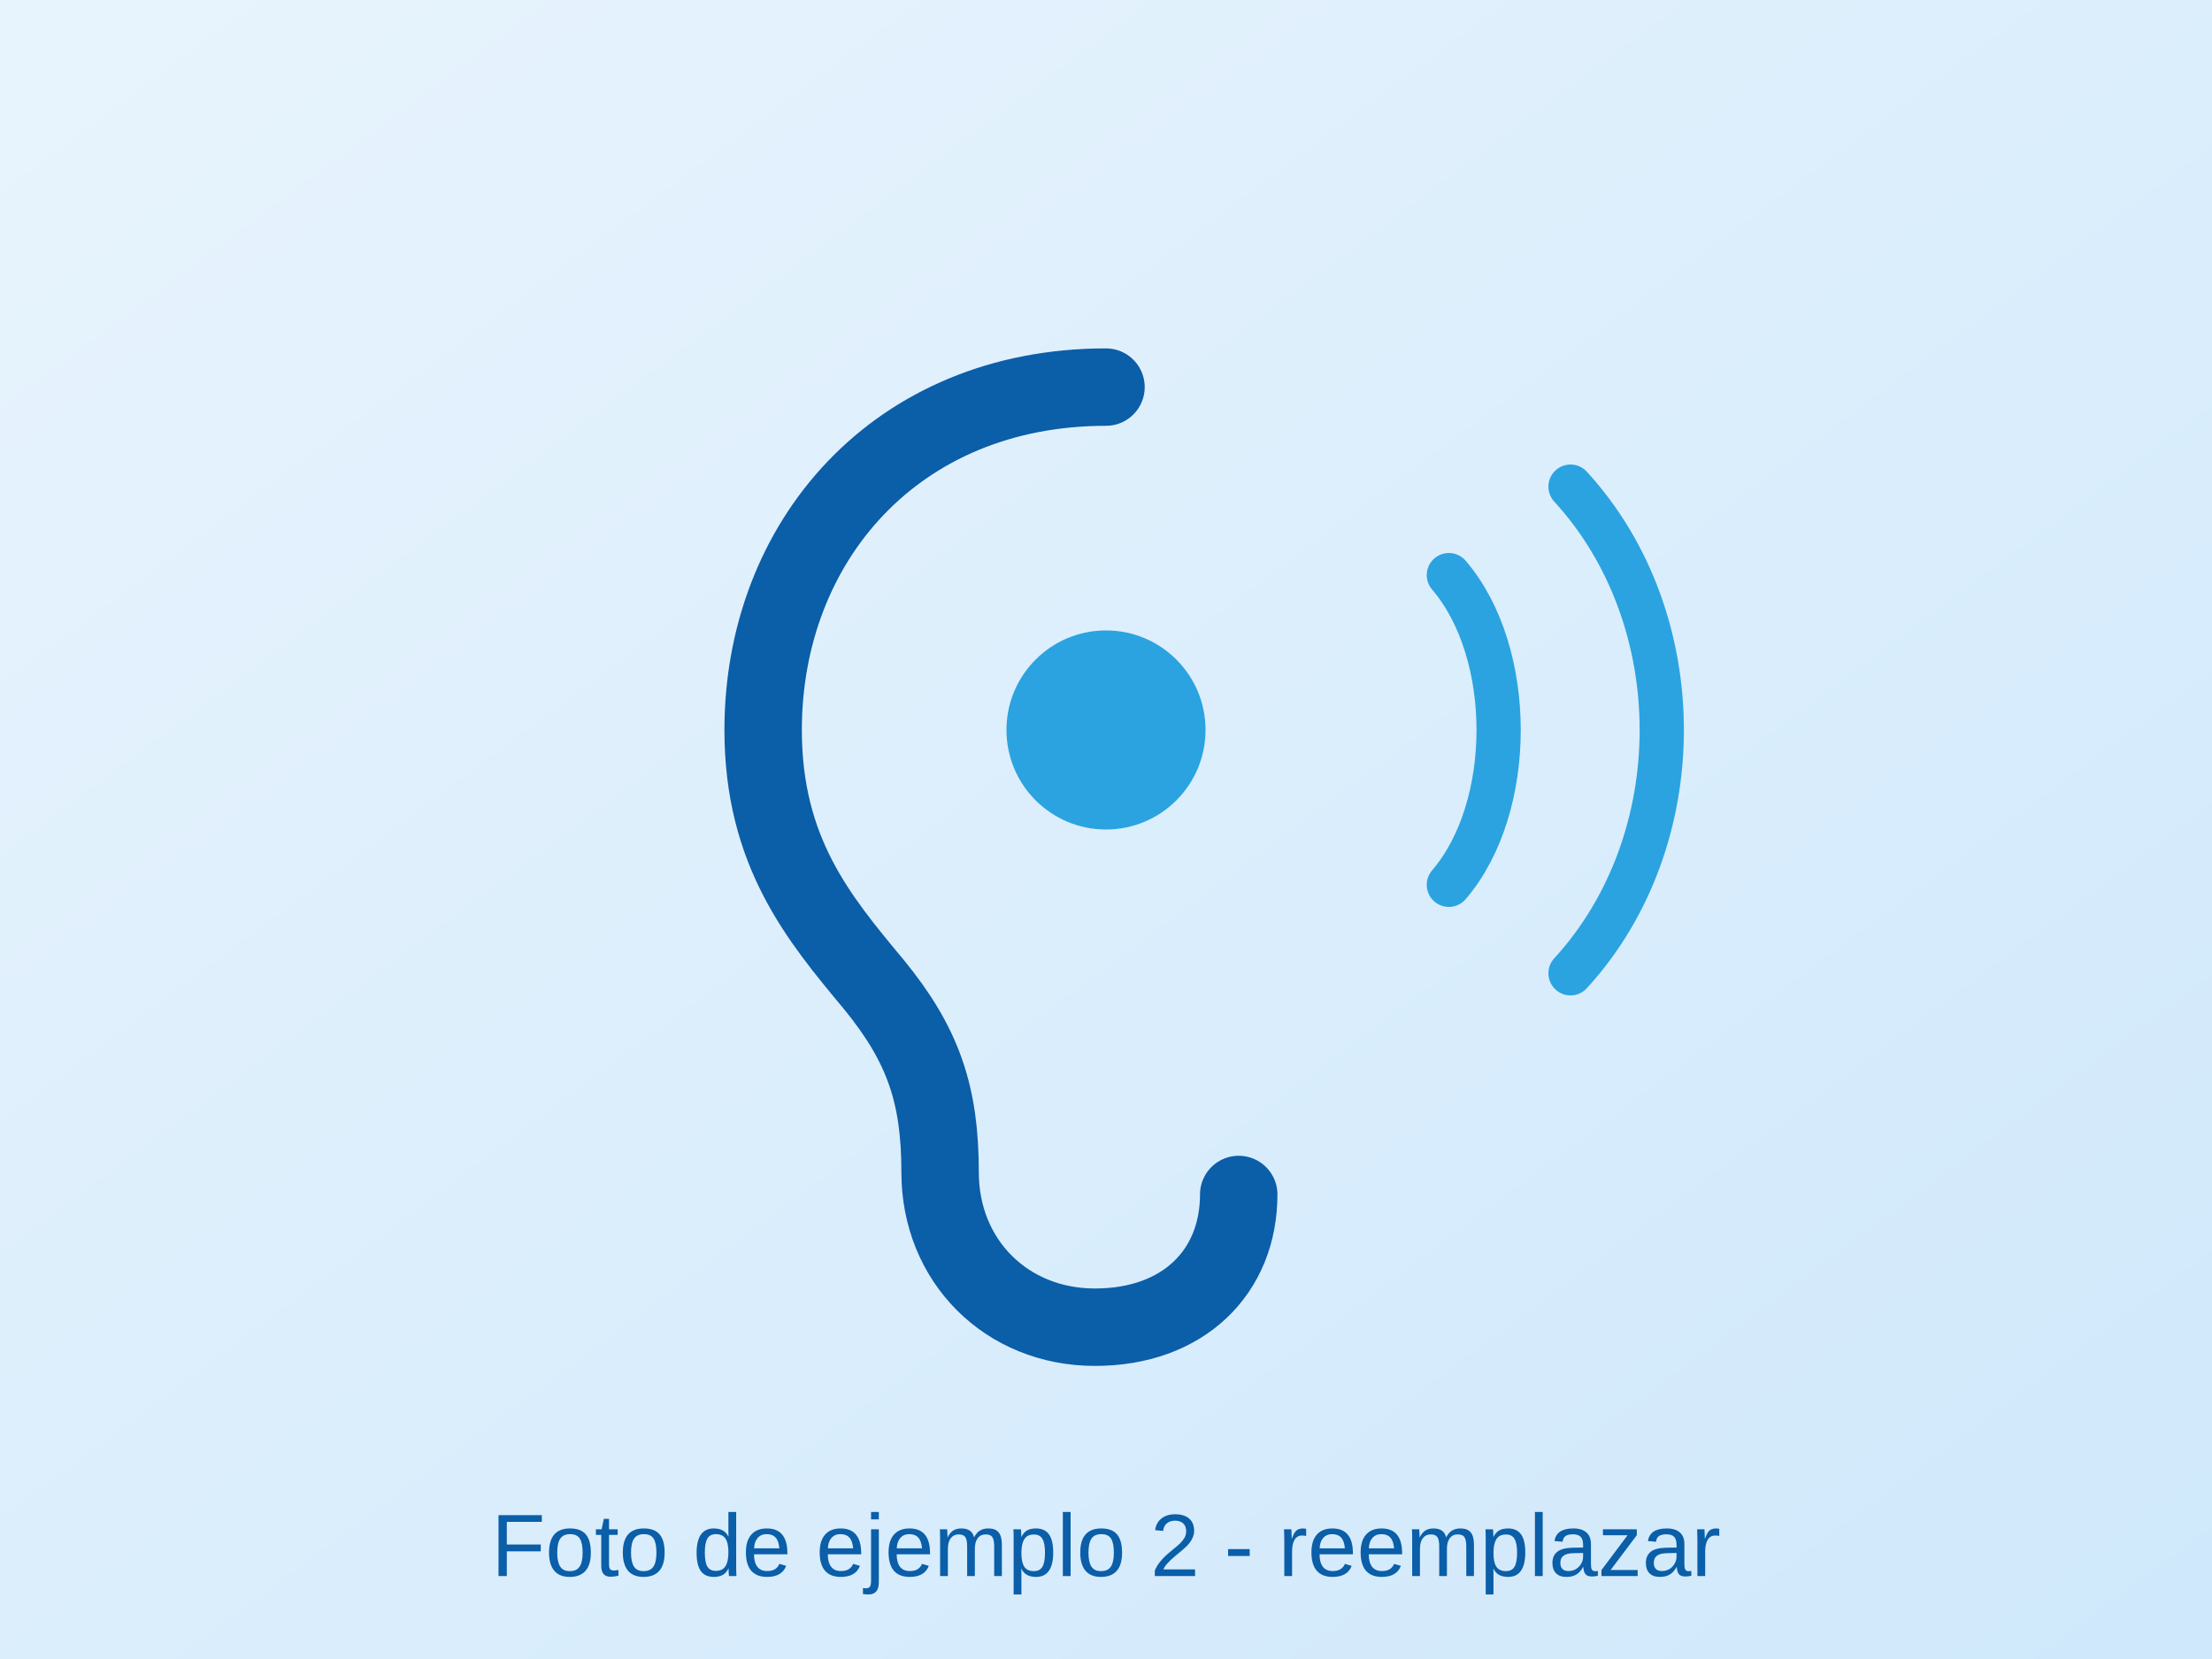
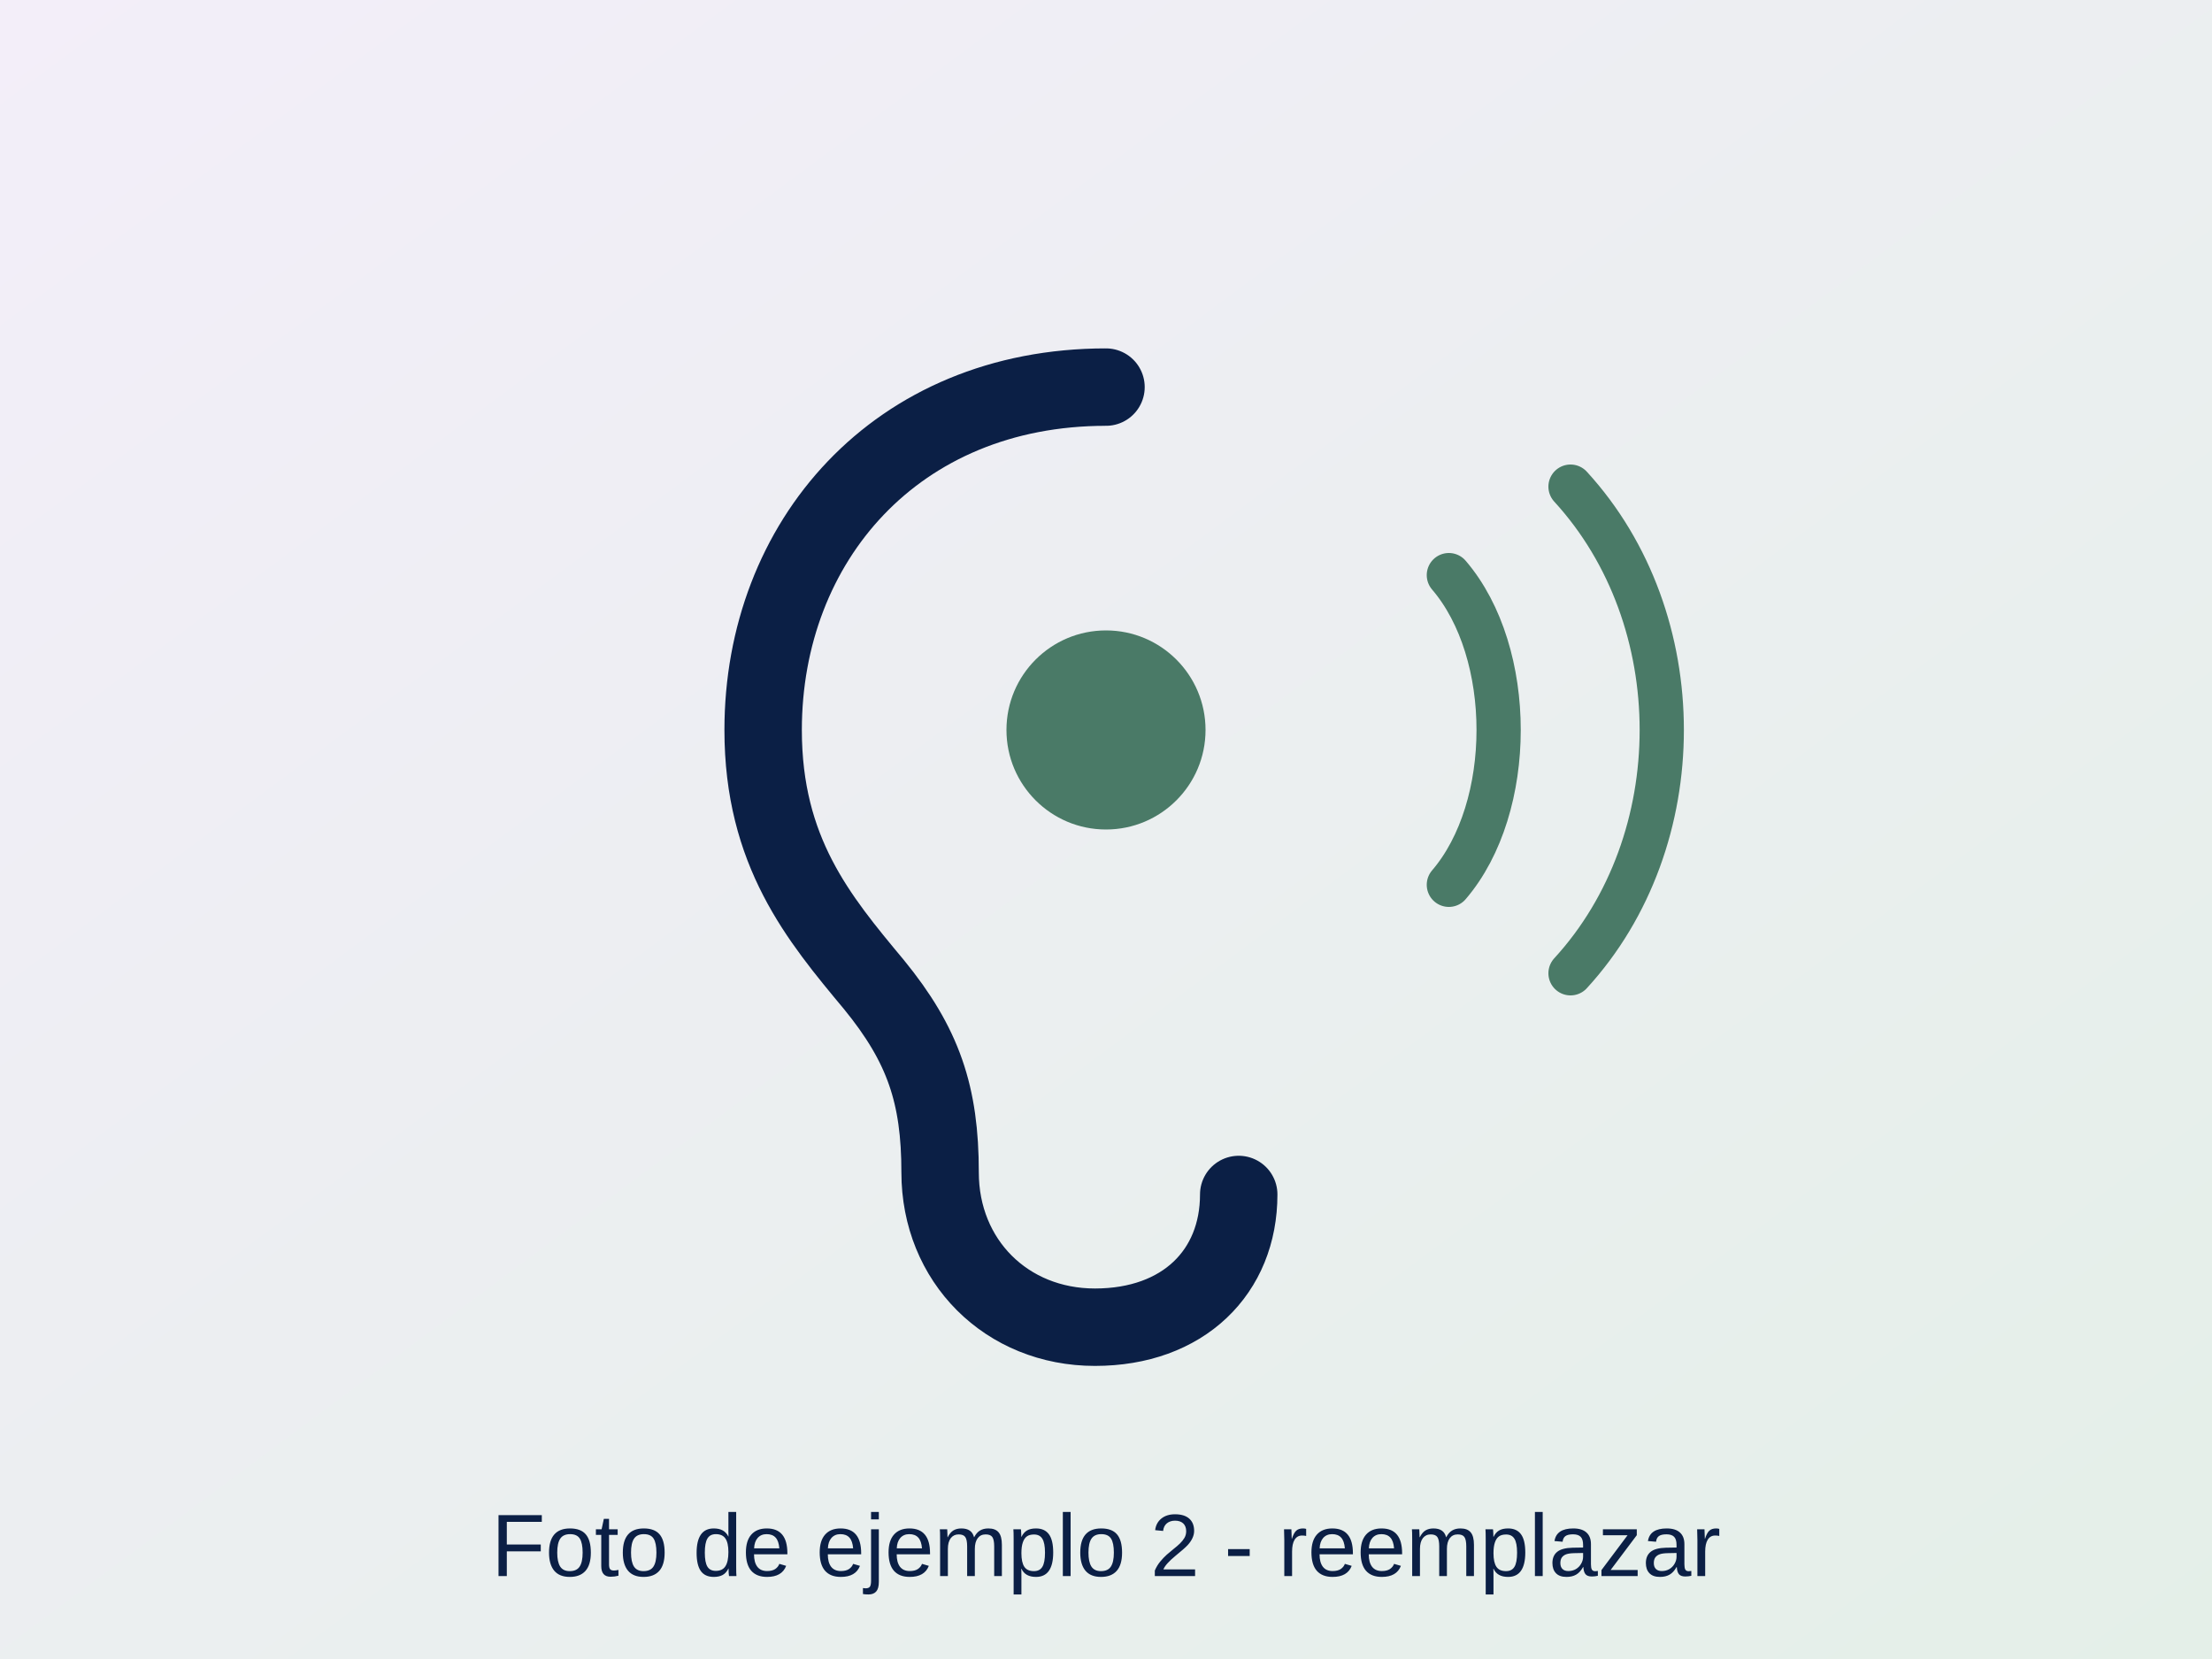
<svg xmlns="http://www.w3.org/2000/svg" viewBox="0 0 400 300">
  <defs>
    <linearGradient id="g" x1="0" y1="0" x2="1" y2="1">
-       <stop offset="0" stop-color="#e8f4fd" />
-       <stop offset="1" stop-color="#cfe8fb" />
+       <stop offset="0" stop-color="#f3eef9" />
+       <stop offset="1" stop-color="#e4efe8" />
    </linearGradient>
  </defs>
  <rect width="400" height="300" fill="url(#g)" />
-   <path d="M200 70c-38 0-62 28-62 62 0 22 10 34 20 46 9 11 12 20 12 34 0 16 12 28 28 28s26-10 26-24" fill="none" stroke="#0b5ea8" stroke-width="14" stroke-linecap="round" />
-   <circle cx="200" cy="132" r="18" fill="#2ba3e0" />
-   <path d="M262 104c12 14 12 42 0 56M284 88c22 24 22 64 0 88" fill="none" stroke="#2ba3e0" stroke-width="8" stroke-linecap="round" />
-   <text x="200" y="285" text-anchor="middle" font-family="Arial" font-size="16" fill="#0b5ea8">Foto de ejemplo 2 - reemplazar</text>
+   <path d="M200 70c-38 0-62 28-62 62 0 22 10 34 20 46 9 11 12 20 12 34 0 16 12 28 28 28s26-10 26-24" fill="none" stroke="#0b1f45" stroke-width="14" stroke-linecap="round" />
+   <circle cx="200" cy="132" r="18" fill="#4a7a67" />
+   <path d="M262 104c12 14 12 42 0 56M284 88c22 24 22 64 0 88" fill="none" stroke="#4a7a67" stroke-width="8" stroke-linecap="round" />
+   <text x="200" y="285" text-anchor="middle" font-family="Arial" font-size="16" fill="#0b1f45">Foto de ejemplo 2 - reemplazar</text>
</svg>
